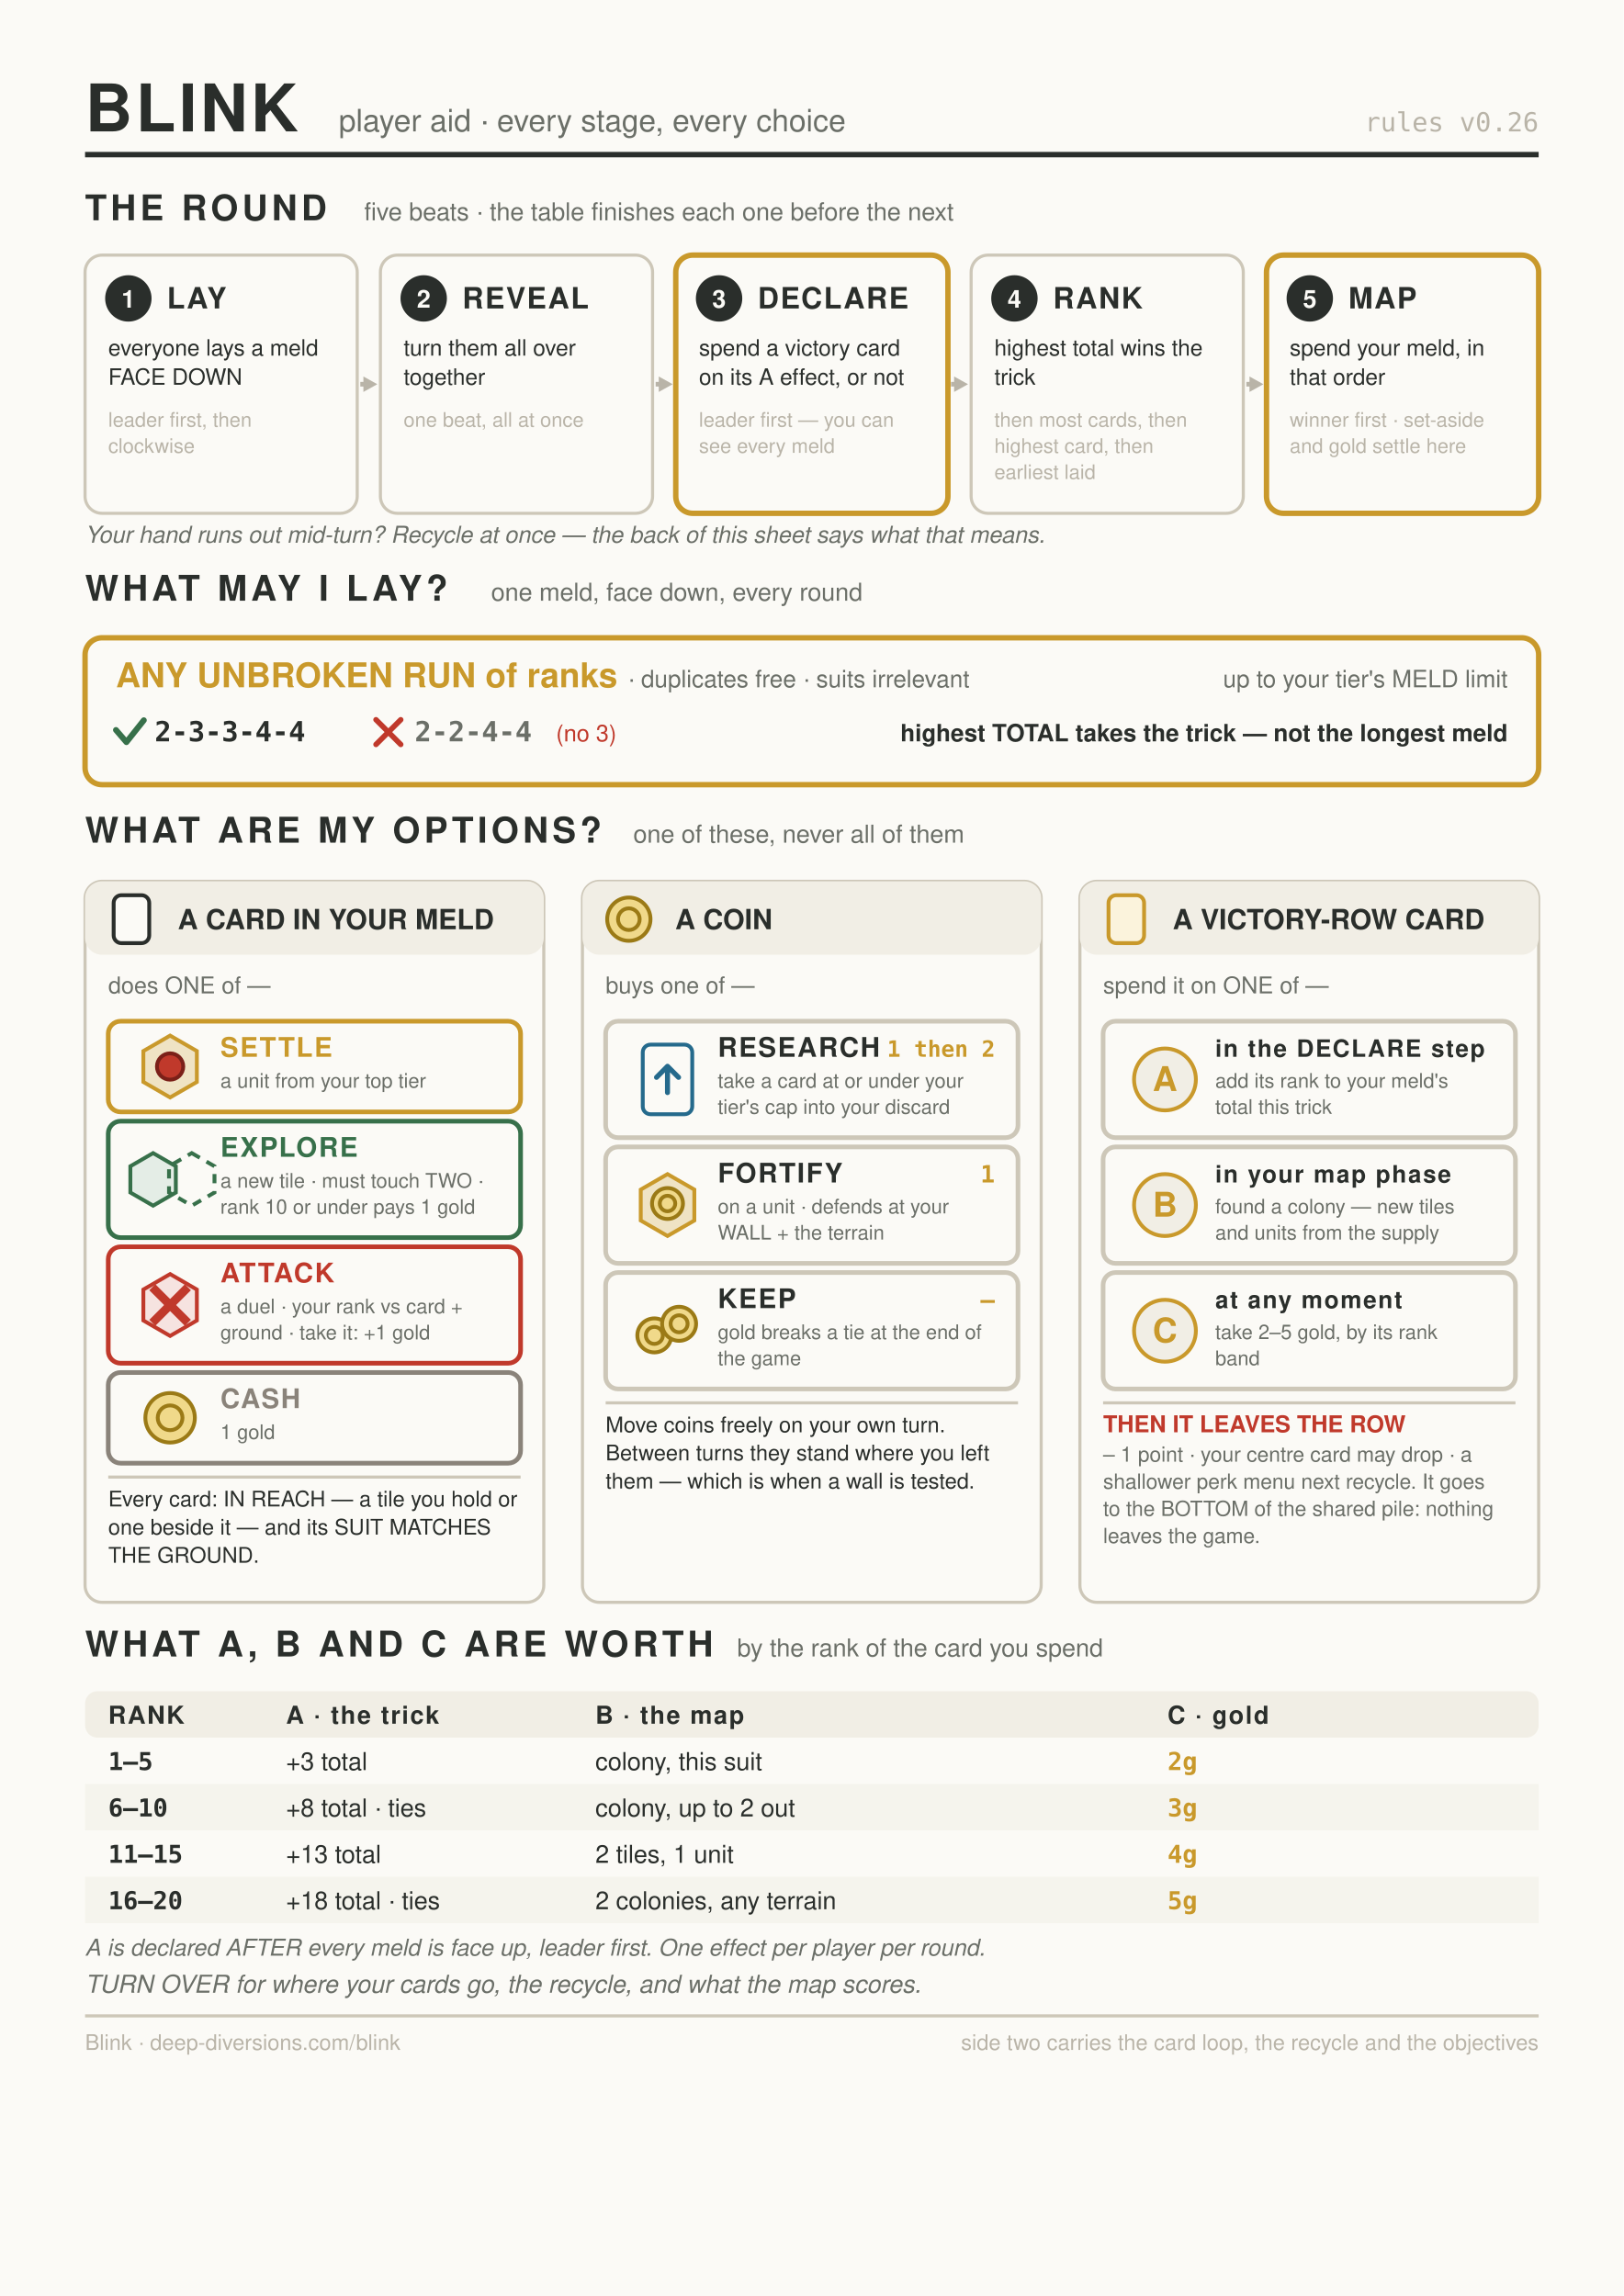
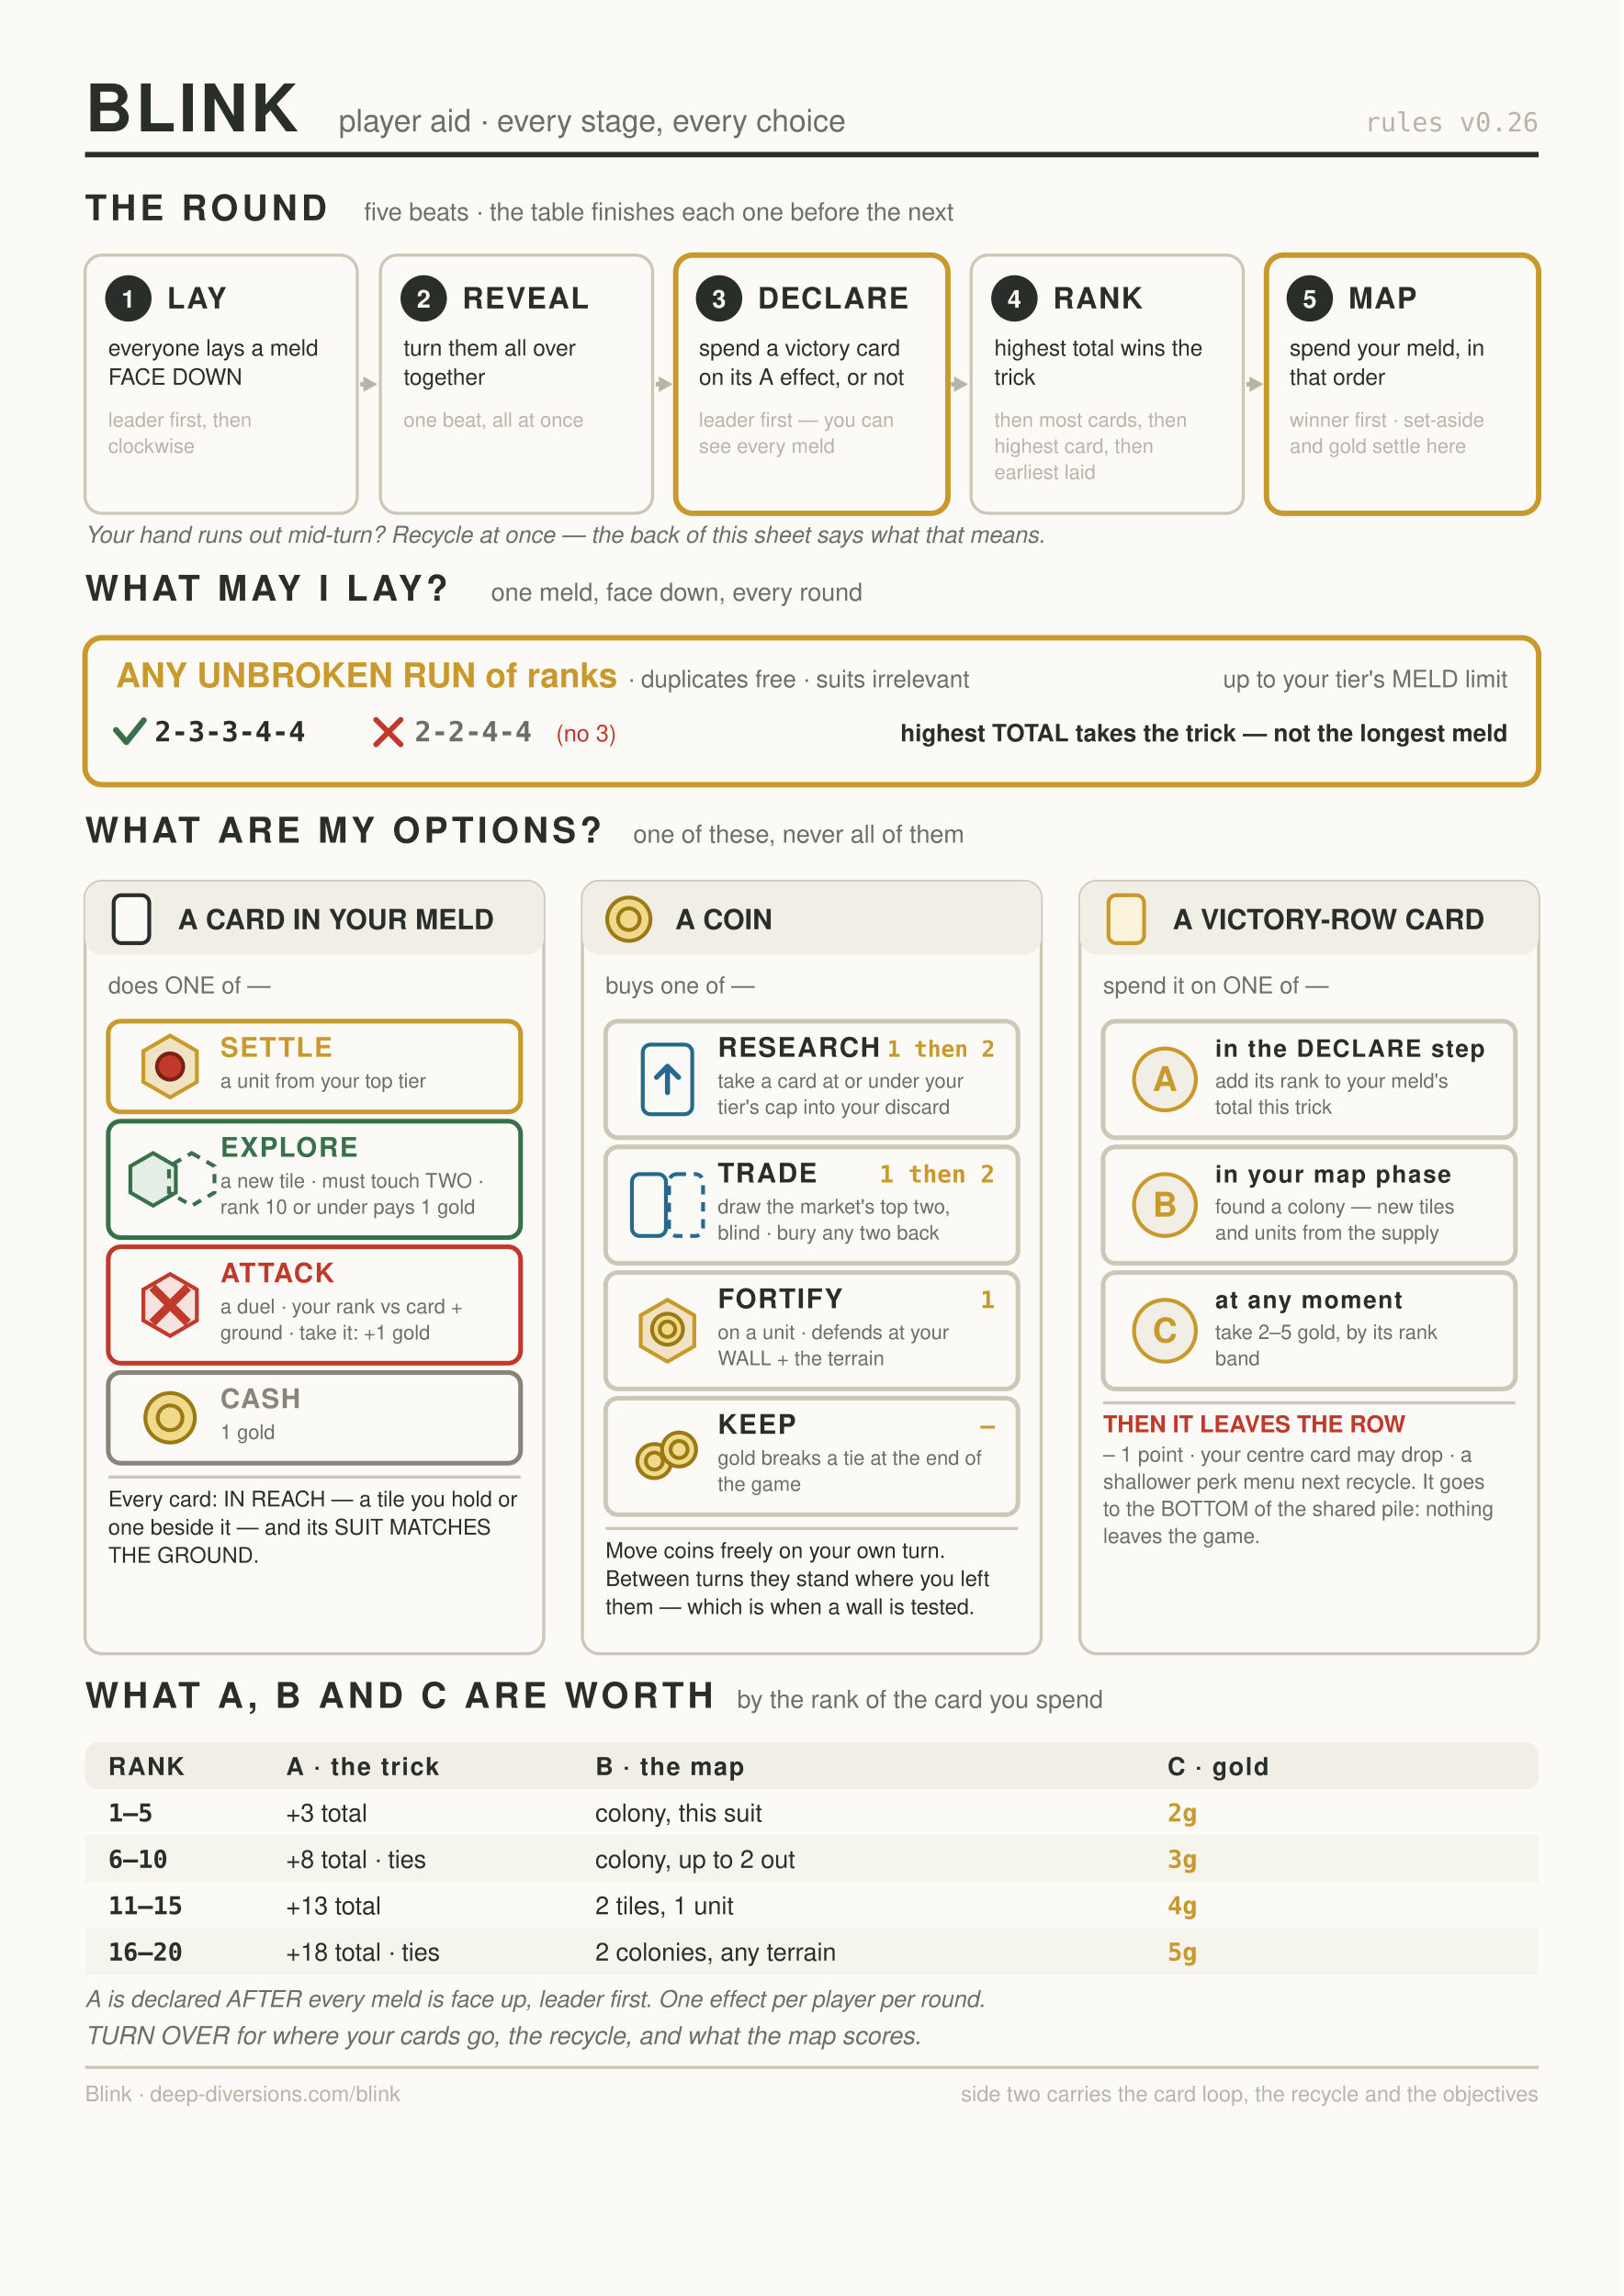
<svg xmlns="http://www.w3.org/2000/svg" width="210.0mm" height="297.0mm" viewBox="0 0 210.0 297.0">
  <rect width="210.0" height="297.0" fill="#FBFAF6" />
  <text x="11.00" y="17.00" font-size="8.5" fill="#2A2E2B" font-family="&quot;IBM Plex Sans&quot;,-apple-system,Helvetica,sans-serif" font-weight="700" text-anchor="start" letter-spacing="0.4">BLINK</text>
  <text x="43.81" y="17.00" font-size="4.0" fill="#6B6F68" font-family="&quot;IBM Plex Sans&quot;,-apple-system,Helvetica,sans-serif" font-weight="400" text-anchor="start">player aid · every stage, every choice</text>
  <text x="199.00" y="17.00" font-size="3.4" fill="#B9B4A8" font-family="&quot;IBM Plex Mono&quot;,monospace" font-weight="400" text-anchor="end">rules v0.26</text>
  <path d="M11.0 20.0 L199.0 20.0" stroke="#2A2E2B" stroke-width="0.7" />
  <text x="11.00" y="28.50" font-size="4.6" fill="#2A2E2B" font-family="&quot;IBM Plex Sans&quot;,-apple-system,Helvetica,sans-serif" font-weight="600" text-anchor="start" letter-spacing="0.5">THE ROUND</text>
  <text x="47.10" y="28.50" font-size="3.2" fill="#6B6F68" font-family="&quot;IBM Plex Sans&quot;,-apple-system,Helvetica,sans-serif" font-weight="400" text-anchor="start">five beats · the table finishes each one before the next</text>
  <rect x="11.00" y="33.00" width="35.20" height="33.40" rx="2.2" fill="#FBFAF6" stroke="#CDC7B8" stroke-width="0.4" />
  <circle cx="16.60" cy="38.60" r="3.00" fill="#2A2E2B" stroke="none" stroke-width="0.5" />
  <text x="16.60" y="39.80" font-size="3.2" fill="#FBFAF6" font-family="&quot;IBM Plex Sans&quot;,-apple-system,Helvetica,sans-serif" font-weight="700" text-anchor="middle">1</text>
  <text x="21.60" y="39.90" font-size="3.8" fill="#2A2E2B" font-family="&quot;IBM Plex Sans&quot;,-apple-system,Helvetica,sans-serif" font-weight="700" text-anchor="start" letter-spacing="0.2">LAY</text>
  <text x="14.00" y="46.00" font-size="2.9" fill="#2A2E2B" font-family="&quot;IBM Plex Sans&quot;,-apple-system,Helvetica,sans-serif" font-weight="400" text-anchor="start">everyone lays a meld</text>
  <text x="14.00" y="49.77" font-size="2.9" fill="#2A2E2B" font-family="&quot;IBM Plex Sans&quot;,-apple-system,Helvetica,sans-serif" font-weight="400" text-anchor="start">FACE DOWN</text>
  <text x="14.00" y="55.20" font-size="2.6" fill="#B9B4A8" font-family="&quot;IBM Plex Sans&quot;,-apple-system,Helvetica,sans-serif" font-weight="400" text-anchor="start">leader first, then</text>
  <text x="14.00" y="58.58" font-size="2.6" fill="#B9B4A8" font-family="&quot;IBM Plex Sans&quot;,-apple-system,Helvetica,sans-serif" font-weight="400" text-anchor="start">clockwise</text>
  <path d="M46.60 49.70 L47.20 49.70" stroke="#B9B4A8" stroke-width="0.6" fill="none" />
  <path d="M47.00 48.70 L48.80 49.70 L47.00 50.70 Z" fill="#B9B4A8" />
  <rect x="49.20" y="33.00" width="35.20" height="33.40" rx="2.2" fill="#FBFAF6" stroke="#CDC7B8" stroke-width="0.4" />
  <circle cx="54.80" cy="38.60" r="3.00" fill="#2A2E2B" stroke="none" stroke-width="0.5" />
  <text x="54.80" y="39.80" font-size="3.2" fill="#FBFAF6" font-family="&quot;IBM Plex Sans&quot;,-apple-system,Helvetica,sans-serif" font-weight="700" text-anchor="middle">2</text>
  <text x="59.80" y="39.90" font-size="3.8" fill="#2A2E2B" font-family="&quot;IBM Plex Sans&quot;,-apple-system,Helvetica,sans-serif" font-weight="700" text-anchor="start" letter-spacing="0.2">REVEAL</text>
  <text x="52.20" y="46.00" font-size="2.9" fill="#2A2E2B" font-family="&quot;IBM Plex Sans&quot;,-apple-system,Helvetica,sans-serif" font-weight="400" text-anchor="start">turn them all over</text>
  <text x="52.20" y="49.77" font-size="2.9" fill="#2A2E2B" font-family="&quot;IBM Plex Sans&quot;,-apple-system,Helvetica,sans-serif" font-weight="400" text-anchor="start">together</text>
  <text x="52.20" y="55.20" font-size="2.6" fill="#B9B4A8" font-family="&quot;IBM Plex Sans&quot;,-apple-system,Helvetica,sans-serif" font-weight="400" text-anchor="start">one beat, all at once</text>
  <path d="M84.80 49.70 L85.40 49.70" stroke="#B9B4A8" stroke-width="0.6" fill="none" />
  <path d="M85.20 48.70 L87.00 49.70 L85.20 50.70 Z" fill="#B9B4A8" />
  <rect x="87.40" y="33.00" width="35.20" height="33.40" rx="2.2" fill="#FBFAF6" stroke="#C9992B" stroke-width="0.7" />
  <circle cx="93.00" cy="38.60" r="3.00" fill="#2A2E2B" stroke="none" stroke-width="0.5" />
  <text x="93.00" y="39.80" font-size="3.2" fill="#FBFAF6" font-family="&quot;IBM Plex Sans&quot;,-apple-system,Helvetica,sans-serif" font-weight="700" text-anchor="middle">3</text>
  <text x="98.00" y="39.90" font-size="3.8" fill="#2A2E2B" font-family="&quot;IBM Plex Sans&quot;,-apple-system,Helvetica,sans-serif" font-weight="700" text-anchor="start" letter-spacing="0.2">DECLARE</text>
  <text x="90.40" y="46.00" font-size="2.9" fill="#2A2E2B" font-family="&quot;IBM Plex Sans&quot;,-apple-system,Helvetica,sans-serif" font-weight="400" text-anchor="start">spend a victory card</text>
  <text x="90.40" y="49.77" font-size="2.9" fill="#2A2E2B" font-family="&quot;IBM Plex Sans&quot;,-apple-system,Helvetica,sans-serif" font-weight="400" text-anchor="start">on its A effect, or not</text>
  <text x="90.40" y="55.20" font-size="2.6" fill="#B9B4A8" font-family="&quot;IBM Plex Sans&quot;,-apple-system,Helvetica,sans-serif" font-weight="400" text-anchor="start">leader first — you can</text>
  <text x="90.40" y="58.58" font-size="2.6" fill="#B9B4A8" font-family="&quot;IBM Plex Sans&quot;,-apple-system,Helvetica,sans-serif" font-weight="400" text-anchor="start">see every meld</text>
  <path d="M123.00 49.70 L123.60 49.70" stroke="#B9B4A8" stroke-width="0.6" fill="none" />
  <path d="M123.40 48.70 L125.20 49.70 L123.40 50.70 Z" fill="#B9B4A8" />
  <rect x="125.60" y="33.00" width="35.20" height="33.40" rx="2.2" fill="#FBFAF6" stroke="#CDC7B8" stroke-width="0.4" />
  <circle cx="131.20" cy="38.60" r="3.00" fill="#2A2E2B" stroke="none" stroke-width="0.5" />
  <text x="131.20" y="39.80" font-size="3.2" fill="#FBFAF6" font-family="&quot;IBM Plex Sans&quot;,-apple-system,Helvetica,sans-serif" font-weight="700" text-anchor="middle">4</text>
  <text x="136.20" y="39.90" font-size="3.8" fill="#2A2E2B" font-family="&quot;IBM Plex Sans&quot;,-apple-system,Helvetica,sans-serif" font-weight="700" text-anchor="start" letter-spacing="0.2">RANK</text>
  <text x="128.60" y="46.00" font-size="2.9" fill="#2A2E2B" font-family="&quot;IBM Plex Sans&quot;,-apple-system,Helvetica,sans-serif" font-weight="400" text-anchor="start">highest total wins the</text>
  <text x="128.60" y="49.77" font-size="2.9" fill="#2A2E2B" font-family="&quot;IBM Plex Sans&quot;,-apple-system,Helvetica,sans-serif" font-weight="400" text-anchor="start">trick</text>
  <text x="128.60" y="55.20" font-size="2.6" fill="#B9B4A8" font-family="&quot;IBM Plex Sans&quot;,-apple-system,Helvetica,sans-serif" font-weight="400" text-anchor="start">then most cards, then</text>
  <text x="128.60" y="58.58" font-size="2.6" fill="#B9B4A8" font-family="&quot;IBM Plex Sans&quot;,-apple-system,Helvetica,sans-serif" font-weight="400" text-anchor="start">highest card, then</text>
  <text x="128.60" y="61.96" font-size="2.6" fill="#B9B4A8" font-family="&quot;IBM Plex Sans&quot;,-apple-system,Helvetica,sans-serif" font-weight="400" text-anchor="start">earliest laid</text>
  <path d="M161.20 49.70 L161.80 49.70" stroke="#B9B4A8" stroke-width="0.6" fill="none" />
  <path d="M161.60 48.70 L163.40 49.70 L161.60 50.70 Z" fill="#B9B4A8" />
  <rect x="163.80" y="33.00" width="35.20" height="33.40" rx="2.2" fill="#FBFAF6" stroke="#C9992B" stroke-width="0.7" />
  <circle cx="169.40" cy="38.60" r="3.00" fill="#2A2E2B" stroke="none" stroke-width="0.5" />
  <text x="169.40" y="39.80" font-size="3.2" fill="#FBFAF6" font-family="&quot;IBM Plex Sans&quot;,-apple-system,Helvetica,sans-serif" font-weight="700" text-anchor="middle">5</text>
  <text x="174.40" y="39.90" font-size="3.8" fill="#2A2E2B" font-family="&quot;IBM Plex Sans&quot;,-apple-system,Helvetica,sans-serif" font-weight="700" text-anchor="start" letter-spacing="0.2">MAP</text>
  <text x="166.80" y="46.00" font-size="2.9" fill="#2A2E2B" font-family="&quot;IBM Plex Sans&quot;,-apple-system,Helvetica,sans-serif" font-weight="400" text-anchor="start">spend your meld, in</text>
  <text x="166.80" y="49.77" font-size="2.9" fill="#2A2E2B" font-family="&quot;IBM Plex Sans&quot;,-apple-system,Helvetica,sans-serif" font-weight="400" text-anchor="start">that order</text>
  <text x="166.80" y="55.20" font-size="2.6" fill="#B9B4A8" font-family="&quot;IBM Plex Sans&quot;,-apple-system,Helvetica,sans-serif" font-weight="400" text-anchor="start">winner first · set-aside</text>
  <text x="166.80" y="58.58" font-size="2.6" fill="#B9B4A8" font-family="&quot;IBM Plex Sans&quot;,-apple-system,Helvetica,sans-serif" font-weight="400" text-anchor="start">and gold settle here</text>
  <text x="11.00" y="70.20" font-size="3.0" fill="#6B6F68" font-family="&quot;IBM Plex Sans&quot;,-apple-system,Helvetica,sans-serif" font-weight="400" text-anchor="start" font-style="italic">Your hand runs out mid-turn? Recycle at once — the back of this sheet says what that means.</text>
  <text x="11.00" y="77.70" font-size="4.6" fill="#2A2E2B" font-family="&quot;IBM Plex Sans&quot;,-apple-system,Helvetica,sans-serif" font-weight="600" text-anchor="start" letter-spacing="0.5">WHAT MAY I LAY?</text>
  <text x="63.52" y="77.70" font-size="3.2" fill="#6B6F68" font-family="&quot;IBM Plex Sans&quot;,-apple-system,Helvetica,sans-serif" font-weight="400" text-anchor="start">one meld, face down, every round</text>
  <rect x="11.00" y="82.50" width="188.00" height="19.00" rx="2.2" fill="#FBFAF6" stroke="#C9992B" stroke-width="0.7" />
  <text x="15.00" y="88.90" font-size="4.4" fill="#C9992B" font-family="&quot;IBM Plex Sans&quot;,-apple-system,Helvetica,sans-serif" font-weight="700" text-anchor="start">ANY UNBROKEN RUN of ranks</text>
  <text x="81.20" y="88.90" font-size="3.1" fill="#6B6F68" font-family="&quot;IBM Plex Sans&quot;,-apple-system,Helvetica,sans-serif" font-weight="400" text-anchor="start">· duplicates free · suits irrelevant</text>
  <path d="M15.00 94.43 L16.35 96.00 L18.60 93.17" fill="none" stroke="#37704A" stroke-width="0.76" stroke-linecap="round" stroke-linejoin="round" />
  <text x="20.00" y="95.90" font-size="3.6" fill="#2A2E2B" font-family="&quot;IBM Plex Mono&quot;,monospace" font-weight="600" text-anchor="start">2-3-3-4-4</text>
  <path d="M48.63 93.10 L51.83 96.30 M51.83 93.10 L48.63 96.30" fill="none" stroke="#C0392B" stroke-width="0.70" stroke-linecap="round" />
  <text x="53.63" y="95.90" font-size="3.6" fill="#6B6F68" font-family="&quot;IBM Plex Mono&quot;,monospace" font-weight="600" text-anchor="start">2-2-4-4</text>
  <text x="71.91" y="95.90" font-size="3.0" fill="#C0392B" font-family="&quot;IBM Plex Sans&quot;,-apple-system,Helvetica,sans-serif" font-weight="400" text-anchor="start">(no 3)</text>
  <text x="195.00" y="88.90" font-size="3.1" fill="#6B6F68" font-family="&quot;IBM Plex Sans&quot;,-apple-system,Helvetica,sans-serif" font-weight="400" text-anchor="end">up to your tier's MELD limit</text>
  <text x="195.00" y="95.90" font-size="3.1" fill="#2A2E2B" font-family="&quot;IBM Plex Sans&quot;,-apple-system,Helvetica,sans-serif" font-weight="600" text-anchor="end">highest TOTAL takes the trick — not the longest meld</text>
  <text x="11.00" y="109.00" font-size="4.6" fill="#2A2E2B" font-family="&quot;IBM Plex Sans&quot;,-apple-system,Helvetica,sans-serif" font-weight="600" text-anchor="start" letter-spacing="0.5">WHAT ARE MY OPTIONS?</text>
  <text x="81.91" y="109.00" font-size="3.2" fill="#6B6F68" font-family="&quot;IBM Plex Sans&quot;,-apple-system,Helvetica,sans-serif" font-weight="400" text-anchor="start">one of these, never all of them</text>
-   <rect x="11.00" y="114.00" width="59.33" height="93.27" rx="2.2" fill="#FBFAF6" stroke="#CDC7B8" stroke-width="0.4" />
-   <rect x="75.33" y="114.00" width="59.33" height="93.27" rx="2.2" fill="#FBFAF6" stroke="#CDC7B8" stroke-width="0.4" />
-   <rect x="139.67" y="114.00" width="59.33" height="93.27" rx="2.2" fill="#FBFAF6" stroke="#CDC7B8" stroke-width="0.4" />
+   <rect x="11.00" y="114.00" width="59.33" height="99.92" rx="2.2" fill="#FBFAF6" stroke="#CDC7B8" stroke-width="0.4" />
+   <rect x="75.33" y="114.00" width="59.33" height="99.92" rx="2.2" fill="#FBFAF6" stroke="#CDC7B8" stroke-width="0.4" />
+   <rect x="139.67" y="114.00" width="59.33" height="99.92" rx="2.2" fill="#FBFAF6" stroke="#CDC7B8" stroke-width="0.4" />
  <rect x="11.00" y="114.00" width="59.33" height="9.5" rx="2.2" fill="#F1EEE5" />
  <rect x="14.70" y="115.80" width="4.6" height="6.2" rx="1" fill="#FBFAF6" stroke="#2A2E2B" stroke-width="0.5" />
  <text x="23.00" y="120.20" font-size="3.6" fill="#2A2E2B" font-family="&quot;IBM Plex Sans&quot;,-apple-system,Helvetica,sans-serif" font-weight="700" text-anchor="start">A CARD IN YOUR MELD</text>
  <text x="14.00" y="128.50" font-size="3.0" fill="#6B6F68" font-family="&quot;IBM Plex Sans&quot;,-apple-system,Helvetica,sans-serif" font-weight="400" text-anchor="start">does ONE of —</text>
  <rect x="14.00" y="132.10" width="53.33" height="11.73" rx="1.6" fill="#FBFAF6" stroke="#C9992B" stroke-width="0.6" />
  <polygon points="22.00,133.96 25.46,135.96 25.46,139.96 22.00,141.96 18.54,139.96 18.54,135.96" fill="#EFE3C4" stroke="#C9992B" stroke-width="0.5" />
  <circle cx="22.00" cy="137.96" r="1.70" fill="#C0392B" stroke="#7B2018" stroke-width="0.5" />
  <text x="28.50" y="136.70" font-size="3.5" fill="#C9992B" font-family="&quot;IBM Plex Sans&quot;,-apple-system,Helvetica,sans-serif" font-weight="700" text-anchor="start" letter-spacing="0.2">SETTLE</text>
  <text x="28.50" y="140.70" font-size="2.6" fill="#6B6F68" font-family="&quot;IBM Plex Sans&quot;,-apple-system,Helvetica,sans-serif" font-weight="400" text-anchor="start">a unit from your top tier</text>
  <rect x="14.00" y="145.03" width="53.33" height="15.06" rx="1.6" fill="#FBFAF6" stroke="#37704A" stroke-width="0.6" />
  <polygon points="19.80,149.16 22.74,150.86 22.74,154.26 19.80,155.96 16.86,154.26 16.86,150.86" fill="#E4EDE6" stroke="#37704A" stroke-width="0.5" />
  <polygon points="24.80,149.16 27.74,150.86 27.74,154.26 24.80,155.96 21.86,154.26 21.86,150.86" fill="none" stroke="#37704A" stroke-width="0.5" stroke-dasharray="1.2 1" />
  <text x="28.50" y="149.63" font-size="3.5" fill="#37704A" font-family="&quot;IBM Plex Sans&quot;,-apple-system,Helvetica,sans-serif" font-weight="700" text-anchor="start" letter-spacing="0.2">EXPLORE</text>
  <text x="28.50" y="153.63" font-size="2.6" fill="#6B6F68" font-family="&quot;IBM Plex Sans&quot;,-apple-system,Helvetica,sans-serif" font-weight="400" text-anchor="start">a new tile · must touch TWO ·</text>
  <text x="28.50" y="157.01" font-size="2.6" fill="#6B6F68" font-family="&quot;IBM Plex Sans&quot;,-apple-system,Helvetica,sans-serif" font-weight="400" text-anchor="start">rank 10 or under pays 1 gold</text>
  <rect x="14.00" y="161.28" width="53.33" height="15.06" rx="1.6" fill="#FBFAF6" stroke="#C0392B" stroke-width="0.6" />
  <polygon points="22.00,164.81 25.46,166.81 25.46,170.81 22.00,172.81 18.54,170.81 18.54,166.81" fill="#F6E3E0" stroke="#C0392B" stroke-width="0.5" />
  <path d="M19.7 171.112 L24.3 166.512" stroke="#C0392B" stroke-width="1.1" />
  <path d="M24.3 171.112 L19.7 166.512" stroke="#C0392B" stroke-width="1.1" />
  <text x="28.50" y="165.88" font-size="3.5" fill="#C0392B" font-family="&quot;IBM Plex Sans&quot;,-apple-system,Helvetica,sans-serif" font-weight="700" text-anchor="start" letter-spacing="0.2">ATTACK</text>
  <text x="28.50" y="169.88" font-size="2.6" fill="#6B6F68" font-family="&quot;IBM Plex Sans&quot;,-apple-system,Helvetica,sans-serif" font-weight="400" text-anchor="start">a duel · your rank vs card +</text>
  <text x="28.50" y="173.26" font-size="2.6" fill="#6B6F68" font-family="&quot;IBM Plex Sans&quot;,-apple-system,Helvetica,sans-serif" font-weight="400" text-anchor="start">ground · take it: +1 gold</text>
  <rect x="14.00" y="177.54" width="53.33" height="11.73" rx="1.6" fill="#FBFAF6" stroke="#8A837A" stroke-width="0.6" />
  <circle cx="22.00" cy="183.40" r="3.20" fill="#F0D98A" stroke="#9B7A16" stroke-width="0.5" />
  <circle cx="22.00" cy="183.40" r="1.60" fill="none" stroke="#9B7A16" stroke-width="0.5" />
  <text x="28.50" y="182.14" font-size="3.5" fill="#8A837A" font-family="&quot;IBM Plex Sans&quot;,-apple-system,Helvetica,sans-serif" font-weight="700" text-anchor="start" letter-spacing="0.2">CASH</text>
  <text x="28.50" y="186.14" font-size="2.6" fill="#6B6F68" font-family="&quot;IBM Plex Sans&quot;,-apple-system,Helvetica,sans-serif" font-weight="400" text-anchor="start">1 gold</text>
  <path d="M14.0 191.068 L67.333 191.068" stroke="#CDC7B8" stroke-width="0.4" />
  <text x="14.00" y="194.87" font-size="2.8" fill="#2A2E2B" font-family="&quot;IBM Plex Sans&quot;,-apple-system,Helvetica,sans-serif" font-weight="400" text-anchor="start">Every card: IN REACH — a tile you hold or</text>
  <text x="14.00" y="198.51" font-size="2.8" fill="#2A2E2B" font-family="&quot;IBM Plex Sans&quot;,-apple-system,Helvetica,sans-serif" font-weight="400" text-anchor="start">one beside it — and its SUIT MATCHES</text>
  <text x="14.00" y="202.15" font-size="2.8" fill="#2A2E2B" font-family="&quot;IBM Plex Sans&quot;,-apple-system,Helvetica,sans-serif" font-weight="400" text-anchor="start">THE GROUND.</text>
  <rect x="75.33" y="114.00" width="59.33" height="9.5" rx="2.2" fill="#F1EEE5" />
  <circle cx="81.33" cy="118.90" r="2.80" fill="#F0D98A" stroke="#9B7A16" stroke-width="0.5" />
  <circle cx="81.33" cy="118.90" r="1.40" fill="none" stroke="#9B7A16" stroke-width="0.5" />
  <text x="87.33" y="120.20" font-size="3.6" fill="#2A2E2B" font-family="&quot;IBM Plex Sans&quot;,-apple-system,Helvetica,sans-serif" font-weight="700" text-anchor="start">A COIN</text>
  <text x="78.33" y="128.50" font-size="3.0" fill="#6B6F68" font-family="&quot;IBM Plex Sans&quot;,-apple-system,Helvetica,sans-serif" font-weight="400" text-anchor="start">buys one of —</text>
  <rect x="78.33" y="132.10" width="53.33" height="15.06" rx="1.6" fill="#FBFAF6" stroke="#CDC7B8" stroke-width="0.6" />
  <rect x="83.13" y="135.13" width="6.4" height="9.0" rx="1" fill="#FBFAF6" stroke="#256A8C" stroke-width="0.5" />
  <path d="M86.33 141.33 L86.33 137.93 M84.91 139.36 L86.33 137.93 L87.76 139.36" fill="none" stroke="#256A8C" stroke-width="0.65" stroke-linecap="round" stroke-linejoin="round" />
  <text x="92.83" y="136.70" font-size="3.5" fill="#2A2E2B" font-family="&quot;IBM Plex Sans&quot;,-apple-system,Helvetica,sans-serif" font-weight="700" text-anchor="start" letter-spacing="0.2">RESEARCH</text>
  <text x="114.73" y="136.70" font-size="2.9" fill="#C9992B" font-family="&quot;IBM Plex Mono&quot;,monospace" font-weight="700" text-anchor="start">1 then 2</text>
  <text x="92.83" y="140.70" font-size="2.6" fill="#6B6F68" font-family="&quot;IBM Plex Sans&quot;,-apple-system,Helvetica,sans-serif" font-weight="400" text-anchor="start">take a card at or under your</text>
  <text x="92.83" y="144.08" font-size="2.6" fill="#6B6F68" font-family="&quot;IBM Plex Sans&quot;,-apple-system,Helvetica,sans-serif" font-weight="400" text-anchor="start">tier's cap into your discard</text>
  <rect x="78.33" y="148.36" width="53.33" height="15.06" rx="1.6" fill="#FBFAF6" stroke="#CDC7B8" stroke-width="0.6" />
-   <polygon points="86.33,151.88 89.80,153.88 89.80,157.88 86.33,159.88 82.87,157.88 82.87,153.88" fill="#EFE3C4" stroke="#C9992B" stroke-width="0.5" />
-   <circle cx="86.33" cy="155.68" r="2.00" fill="#F0D98A" stroke="#9B7A16" stroke-width="0.5" />
-   <circle cx="86.33" cy="155.68" r="1.00" fill="none" stroke="#9B7A16" stroke-width="0.5" />
-   <text x="92.83" y="152.96" font-size="3.5" fill="#2A2E2B" font-family="&quot;IBM Plex Sans&quot;,-apple-system,Helvetica,sans-serif" font-weight="700" text-anchor="start" letter-spacing="0.2">FORTIFY</text>
-   <text x="128.67" y="152.96" font-size="3.1" fill="#C9992B" font-family="&quot;IBM Plex Mono&quot;,monospace" font-weight="700" text-anchor="end">1</text>
-   <text x="92.83" y="156.96" font-size="2.6" fill="#6B6F68" font-family="&quot;IBM Plex Sans&quot;,-apple-system,Helvetica,sans-serif" font-weight="400" text-anchor="start">on a unit · defends at your</text>
-   <text x="92.83" y="160.34" font-size="2.6" fill="#6B6F68" font-family="&quot;IBM Plex Sans&quot;,-apple-system,Helvetica,sans-serif" font-weight="400" text-anchor="start">WALL + the terrain</text>
+   <rect x="81.73" y="151.88" width="4.4" height="8.0" rx="1" fill="#FBFAF6" stroke="#256A8C" stroke-width="0.5" />
+   <rect x="86.53" y="151.88" width="4.4" height="8.0" rx="1" fill="#FBFAF6" stroke="#256A8C" stroke-width="0.5" stroke-dasharray="1.2 1" />
+   <text x="92.83" y="152.96" font-size="3.5" fill="#2A2E2B" font-family="&quot;IBM Plex Sans&quot;,-apple-system,Helvetica,sans-serif" font-weight="700" text-anchor="start" letter-spacing="0.2">TRADE</text>
+   <text x="128.67" y="152.96" font-size="3.1" fill="#C9992B" font-family="&quot;IBM Plex Mono&quot;,monospace" font-weight="700" text-anchor="end">1 then 2</text>
+   <text x="92.83" y="156.96" font-size="2.6" fill="#6B6F68" font-family="&quot;IBM Plex Sans&quot;,-apple-system,Helvetica,sans-serif" font-weight="400" text-anchor="start">draw the market's top two,</text>
+   <text x="92.83" y="160.34" font-size="2.6" fill="#6B6F68" font-family="&quot;IBM Plex Sans&quot;,-apple-system,Helvetica,sans-serif" font-weight="400" text-anchor="start">blind · bury any two back</text>
  <rect x="78.33" y="164.61" width="53.33" height="15.06" rx="1.6" fill="#FBFAF6" stroke="#CDC7B8" stroke-width="0.6" />
-   <circle cx="84.63" cy="172.74" r="2.20" fill="#F0D98A" stroke="#9B7A16" stroke-width="0.5" />
-   <circle cx="84.63" cy="172.74" r="1.10" fill="none" stroke="#9B7A16" stroke-width="0.5" />
-   <circle cx="87.83" cy="171.24" r="2.20" fill="#F0D98A" stroke="#9B7A16" stroke-width="0.5" />
-   <circle cx="87.83" cy="171.24" r="1.10" fill="none" stroke="#9B7A16" stroke-width="0.5" />
-   <text x="92.83" y="169.21" font-size="3.5" fill="#2A2E2B" font-family="&quot;IBM Plex Sans&quot;,-apple-system,Helvetica,sans-serif" font-weight="700" text-anchor="start" letter-spacing="0.2">KEEP</text>
-   <text x="128.67" y="169.21" font-size="3.1" fill="#C9992B" font-family="&quot;IBM Plex Mono&quot;,monospace" font-weight="700" text-anchor="end">—</text>
-   <text x="92.83" y="173.21" font-size="2.6" fill="#6B6F68" font-family="&quot;IBM Plex Sans&quot;,-apple-system,Helvetica,sans-serif" font-weight="400" text-anchor="start">gold breaks a tie at the end of</text>
-   <text x="92.83" y="176.59" font-size="2.6" fill="#6B6F68" font-family="&quot;IBM Plex Sans&quot;,-apple-system,Helvetica,sans-serif" font-weight="400" text-anchor="start">the game</text>
-   <path d="M78.333 181.468 L131.667 181.468" stroke="#CDC7B8" stroke-width="0.4" />
-   <text x="78.33" y="185.27" font-size="2.8" fill="#2A2E2B" font-family="&quot;IBM Plex Sans&quot;,-apple-system,Helvetica,sans-serif" font-weight="400" text-anchor="start">Move coins freely on your own turn.</text>
-   <text x="78.33" y="188.91" font-size="2.8" fill="#2A2E2B" font-family="&quot;IBM Plex Sans&quot;,-apple-system,Helvetica,sans-serif" font-weight="400" text-anchor="start">Between turns they stand where you left</text>
-   <text x="78.33" y="192.55" font-size="2.8" fill="#2A2E2B" font-family="&quot;IBM Plex Sans&quot;,-apple-system,Helvetica,sans-serif" font-weight="400" text-anchor="start">them — which is when a wall is tested.</text>
+   <polygon points="86.33,168.14 89.80,170.14 89.80,174.14 86.33,176.14 82.87,174.14 82.87,170.14" fill="#EFE3C4" stroke="#C9992B" stroke-width="0.5" />
+   <circle cx="86.33" cy="171.94" r="2.00" fill="#F0D98A" stroke="#9B7A16" stroke-width="0.5" />
+   <circle cx="86.33" cy="171.94" r="1.00" fill="none" stroke="#9B7A16" stroke-width="0.5" />
+   <text x="92.83" y="169.21" font-size="3.5" fill="#2A2E2B" font-family="&quot;IBM Plex Sans&quot;,-apple-system,Helvetica,sans-serif" font-weight="700" text-anchor="start" letter-spacing="0.2">FORTIFY</text>
+   <text x="128.67" y="169.21" font-size="3.1" fill="#C9992B" font-family="&quot;IBM Plex Mono&quot;,monospace" font-weight="700" text-anchor="end">1</text>
+   <text x="92.83" y="173.21" font-size="2.6" fill="#6B6F68" font-family="&quot;IBM Plex Sans&quot;,-apple-system,Helvetica,sans-serif" font-weight="400" text-anchor="start">on a unit · defends at your</text>
+   <text x="92.83" y="176.59" font-size="2.6" fill="#6B6F68" font-family="&quot;IBM Plex Sans&quot;,-apple-system,Helvetica,sans-serif" font-weight="400" text-anchor="start">WALL + the terrain</text>
+   <rect x="78.33" y="180.87" width="53.33" height="15.06" rx="1.6" fill="#FBFAF6" stroke="#CDC7B8" stroke-width="0.6" />
+   <circle cx="84.63" cy="189.00" r="2.20" fill="#F0D98A" stroke="#9B7A16" stroke-width="0.5" />
+   <circle cx="84.63" cy="189.00" r="1.10" fill="none" stroke="#9B7A16" stroke-width="0.5" />
+   <circle cx="87.83" cy="187.50" r="2.20" fill="#F0D98A" stroke="#9B7A16" stroke-width="0.5" />
+   <circle cx="87.83" cy="187.50" r="1.10" fill="none" stroke="#9B7A16" stroke-width="0.5" />
+   <text x="92.83" y="185.47" font-size="3.5" fill="#2A2E2B" font-family="&quot;IBM Plex Sans&quot;,-apple-system,Helvetica,sans-serif" font-weight="700" text-anchor="start" letter-spacing="0.2">KEEP</text>
+   <text x="128.67" y="185.47" font-size="3.1" fill="#C9992B" font-family="&quot;IBM Plex Mono&quot;,monospace" font-weight="700" text-anchor="end">—</text>
+   <text x="92.83" y="189.47" font-size="2.6" fill="#6B6F68" font-family="&quot;IBM Plex Sans&quot;,-apple-system,Helvetica,sans-serif" font-weight="400" text-anchor="start">gold breaks a tie at the end of</text>
+   <text x="92.83" y="192.85" font-size="2.6" fill="#6B6F68" font-family="&quot;IBM Plex Sans&quot;,-apple-system,Helvetica,sans-serif" font-weight="400" text-anchor="start">the game</text>
+   <path d="M78.333 197.724 L131.667 197.724" stroke="#CDC7B8" stroke-width="0.4" />
+   <text x="78.33" y="201.52" font-size="2.8" fill="#2A2E2B" font-family="&quot;IBM Plex Sans&quot;,-apple-system,Helvetica,sans-serif" font-weight="400" text-anchor="start">Move coins freely on your own turn.</text>
+   <text x="78.33" y="205.16" font-size="2.8" fill="#2A2E2B" font-family="&quot;IBM Plex Sans&quot;,-apple-system,Helvetica,sans-serif" font-weight="400" text-anchor="start">Between turns they stand where you left</text>
+   <text x="78.33" y="208.80" font-size="2.8" fill="#2A2E2B" font-family="&quot;IBM Plex Sans&quot;,-apple-system,Helvetica,sans-serif" font-weight="400" text-anchor="start">them — which is when a wall is tested.</text>
  <rect x="139.67" y="114.00" width="59.33" height="9.5" rx="2.2" fill="#F1EEE5" />
  <rect x="143.37" y="115.80" width="4.6" height="6.2" rx="1" fill="#FBF3DC" stroke="#C9992B" stroke-width="0.5" />
  <text x="151.67" y="120.20" font-size="3.6" fill="#2A2E2B" font-family="&quot;IBM Plex Sans&quot;,-apple-system,Helvetica,sans-serif" font-weight="700" text-anchor="start">A VICTORY-ROW CARD</text>
  <text x="142.67" y="128.50" font-size="3.0" fill="#6B6F68" font-family="&quot;IBM Plex Sans&quot;,-apple-system,Helvetica,sans-serif" font-weight="400" text-anchor="start">spend it on ONE of —</text>
  <rect x="142.67" y="132.10" width="53.33" height="15.06" rx="1.6" fill="#FBFAF6" stroke="#CDC7B8" stroke-width="0.6" />
  <circle cx="150.67" cy="139.63" r="4.00" fill="#F1EEE5" stroke="#C9992B" stroke-width="0.5" />
  <text x="150.67" y="141.13" font-size="4.4" fill="#C9992B" font-family="&quot;IBM Plex Sans&quot;,-apple-system,Helvetica,sans-serif" font-weight="700" text-anchor="middle">A</text>
  <text x="157.17" y="136.70" font-size="3.1" fill="#2A2E2B" font-family="&quot;IBM Plex Sans&quot;,-apple-system,Helvetica,sans-serif" font-weight="700" text-anchor="start" letter-spacing="0.2">in the DECLARE step</text>
  <text x="157.17" y="140.70" font-size="2.6" fill="#6B6F68" font-family="&quot;IBM Plex Sans&quot;,-apple-system,Helvetica,sans-serif" font-weight="400" text-anchor="start">add its rank to your meld's</text>
  <text x="157.17" y="144.08" font-size="2.6" fill="#6B6F68" font-family="&quot;IBM Plex Sans&quot;,-apple-system,Helvetica,sans-serif" font-weight="400" text-anchor="start">total this trick</text>
  <rect x="142.67" y="148.36" width="53.33" height="15.06" rx="1.6" fill="#FBFAF6" stroke="#CDC7B8" stroke-width="0.6" />
  <circle cx="150.67" cy="155.88" r="4.00" fill="#F1EEE5" stroke="#C9992B" stroke-width="0.5" />
  <text x="150.67" y="157.38" font-size="4.4" fill="#C9992B" font-family="&quot;IBM Plex Sans&quot;,-apple-system,Helvetica,sans-serif" font-weight="700" text-anchor="middle">B</text>
  <text x="157.17" y="152.96" font-size="3.1" fill="#2A2E2B" font-family="&quot;IBM Plex Sans&quot;,-apple-system,Helvetica,sans-serif" font-weight="700" text-anchor="start" letter-spacing="0.2">in your map phase</text>
  <text x="157.17" y="156.96" font-size="2.6" fill="#6B6F68" font-family="&quot;IBM Plex Sans&quot;,-apple-system,Helvetica,sans-serif" font-weight="400" text-anchor="start">found a colony — new tiles</text>
  <text x="157.17" y="160.34" font-size="2.6" fill="#6B6F68" font-family="&quot;IBM Plex Sans&quot;,-apple-system,Helvetica,sans-serif" font-weight="400" text-anchor="start">and units from the supply</text>
  <rect x="142.67" y="164.61" width="53.33" height="15.06" rx="1.6" fill="#FBFAF6" stroke="#CDC7B8" stroke-width="0.6" />
  <circle cx="150.67" cy="172.14" r="4.00" fill="#F1EEE5" stroke="#C9992B" stroke-width="0.5" />
  <text x="150.67" y="173.64" font-size="4.4" fill="#C9992B" font-family="&quot;IBM Plex Sans&quot;,-apple-system,Helvetica,sans-serif" font-weight="700" text-anchor="middle">C</text>
  <text x="157.17" y="169.21" font-size="3.1" fill="#2A2E2B" font-family="&quot;IBM Plex Sans&quot;,-apple-system,Helvetica,sans-serif" font-weight="700" text-anchor="start" letter-spacing="0.2">at any moment</text>
  <text x="157.17" y="173.21" font-size="2.6" fill="#6B6F68" font-family="&quot;IBM Plex Sans&quot;,-apple-system,Helvetica,sans-serif" font-weight="400" text-anchor="start">take 2–5 gold, by its rank</text>
  <text x="157.17" y="176.59" font-size="2.6" fill="#6B6F68" font-family="&quot;IBM Plex Sans&quot;,-apple-system,Helvetica,sans-serif" font-weight="400" text-anchor="start">band</text>
  <path d="M142.667 181.468 L196 181.468" stroke="#CDC7B8" stroke-width="0.4" />
  <text x="142.67" y="185.27" font-size="3.0" fill="#C0392B" font-family="&quot;IBM Plex Sans&quot;,-apple-system,Helvetica,sans-serif" font-weight="700" text-anchor="start">THEN IT LEAVES THE ROW</text>
  <text x="142.67" y="189.07" font-size="2.7" fill="#6B6F68" font-family="&quot;IBM Plex Sans&quot;,-apple-system,Helvetica,sans-serif" font-weight="400" text-anchor="start">– 1 point · your centre card may drop · a</text>
  <text x="142.67" y="192.58" font-size="2.7" fill="#6B6F68" font-family="&quot;IBM Plex Sans&quot;,-apple-system,Helvetica,sans-serif" font-weight="400" text-anchor="start">shallower perk menu next recycle. It goes</text>
  <text x="142.67" y="196.09" font-size="2.7" fill="#6B6F68" font-family="&quot;IBM Plex Sans&quot;,-apple-system,Helvetica,sans-serif" font-weight="400" text-anchor="start">to the BOTTOM of the shared pile: nothing</text>
  <text x="142.67" y="199.60" font-size="2.7" fill="#6B6F68" font-family="&quot;IBM Plex Sans&quot;,-apple-system,Helvetica,sans-serif" font-weight="400" text-anchor="start">leaves the game.</text>
-   <text x="11.00" y="214.27" font-size="4.6" fill="#2A2E2B" font-family="&quot;IBM Plex Sans&quot;,-apple-system,Helvetica,sans-serif" font-weight="600" text-anchor="start" letter-spacing="0.5">WHAT A, B AND C ARE WORTH</text>
-   <text x="95.34" y="214.27" font-size="3.2" fill="#6B6F68" font-family="&quot;IBM Plex Sans&quot;,-apple-system,Helvetica,sans-serif" font-weight="400" text-anchor="start">by the rank of the card you spend</text>
-   <rect x="11.0" y="218.768" width="188.0" height="6" rx="1.6" fill="#F1EEE5" />
-   <text x="14.00" y="222.97" font-size="3.2" fill="#2A2E2B" font-family="&quot;IBM Plex Sans&quot;,-apple-system,Helvetica,sans-serif" font-weight="700" text-anchor="start" letter-spacing="0.2">RANK</text>
-   <text x="37.00" y="222.97" font-size="3.2" fill="#2A2E2B" font-family="&quot;IBM Plex Sans&quot;,-apple-system,Helvetica,sans-serif" font-weight="700" text-anchor="start" letter-spacing="0.2">A · the trick</text>
-   <text x="77.00" y="222.97" font-size="3.2" fill="#2A2E2B" font-family="&quot;IBM Plex Sans&quot;,-apple-system,Helvetica,sans-serif" font-weight="700" text-anchor="start" letter-spacing="0.2">B · the map</text>
-   <text x="151.00" y="222.97" font-size="3.2" fill="#2A2E2B" font-family="&quot;IBM Plex Sans&quot;,-apple-system,Helvetica,sans-serif" font-weight="700" text-anchor="start" letter-spacing="0.2">C · gold</text>
-   <text x="14.00" y="228.97" font-size="3.2" fill="#2A2E2B" font-family="&quot;IBM Plex Mono&quot;,monospace" font-weight="600" text-anchor="start">1–5</text>
-   <text x="37.00" y="228.97" font-size="3.2" fill="#2A2E2B" font-family="&quot;IBM Plex Sans&quot;,-apple-system,Helvetica,sans-serif" font-weight="400" text-anchor="start">+3 total</text>
-   <text x="77.00" y="228.97" font-size="3.2" fill="#2A2E2B" font-family="&quot;IBM Plex Sans&quot;,-apple-system,Helvetica,sans-serif" font-weight="400" text-anchor="start">colony, this suit</text>
-   <text x="151.00" y="228.97" font-size="3.2" fill="#C9992B" font-family="&quot;IBM Plex Mono&quot;,monospace" font-weight="700" text-anchor="start">2g</text>
-   <rect x="11.0" y="230.768" width="188.0" height="6" fill="#F1EEE5" fill-opacity="0.5" />
-   <text x="14.00" y="234.97" font-size="3.2" fill="#2A2E2B" font-family="&quot;IBM Plex Mono&quot;,monospace" font-weight="600" text-anchor="start">6–10</text>
-   <text x="37.00" y="234.97" font-size="3.2" fill="#2A2E2B" font-family="&quot;IBM Plex Sans&quot;,-apple-system,Helvetica,sans-serif" font-weight="400" text-anchor="start">+8 total · ties</text>
-   <text x="77.00" y="234.97" font-size="3.2" fill="#2A2E2B" font-family="&quot;IBM Plex Sans&quot;,-apple-system,Helvetica,sans-serif" font-weight="400" text-anchor="start">colony, up to 2 out</text>
-   <text x="151.00" y="234.97" font-size="3.2" fill="#C9992B" font-family="&quot;IBM Plex Mono&quot;,monospace" font-weight="700" text-anchor="start">3g</text>
-   <text x="14.00" y="240.97" font-size="3.2" fill="#2A2E2B" font-family="&quot;IBM Plex Mono&quot;,monospace" font-weight="600" text-anchor="start">11–15</text>
-   <text x="37.00" y="240.97" font-size="3.2" fill="#2A2E2B" font-family="&quot;IBM Plex Sans&quot;,-apple-system,Helvetica,sans-serif" font-weight="400" text-anchor="start">+13 total</text>
-   <text x="77.00" y="240.97" font-size="3.2" fill="#2A2E2B" font-family="&quot;IBM Plex Sans&quot;,-apple-system,Helvetica,sans-serif" font-weight="400" text-anchor="start">2 tiles, 1 unit</text>
-   <text x="151.00" y="240.97" font-size="3.2" fill="#C9992B" font-family="&quot;IBM Plex Mono&quot;,monospace" font-weight="700" text-anchor="start">4g</text>
-   <rect x="11.0" y="242.768" width="188.0" height="6" fill="#F1EEE5" fill-opacity="0.5" />
-   <text x="14.00" y="246.97" font-size="3.2" fill="#2A2E2B" font-family="&quot;IBM Plex Mono&quot;,monospace" font-weight="600" text-anchor="start">16–20</text>
-   <text x="37.00" y="246.97" font-size="3.2" fill="#2A2E2B" font-family="&quot;IBM Plex Sans&quot;,-apple-system,Helvetica,sans-serif" font-weight="400" text-anchor="start">+18 total · ties</text>
-   <text x="77.00" y="246.97" font-size="3.2" fill="#2A2E2B" font-family="&quot;IBM Plex Sans&quot;,-apple-system,Helvetica,sans-serif" font-weight="400" text-anchor="start">2 colonies, any terrain</text>
-   <text x="151.00" y="246.97" font-size="3.2" fill="#C9992B" font-family="&quot;IBM Plex Mono&quot;,monospace" font-weight="700" text-anchor="start">5g</text>
-   <text x="11.00" y="252.97" font-size="3.0" fill="#6B6F68" font-family="&quot;IBM Plex Sans&quot;,-apple-system,Helvetica,sans-serif" font-weight="400" text-anchor="start" font-style="italic">A is declared AFTER every meld is face up, leader first. One effect per player per round.</text>
-   <text x="11.00" y="257.77" font-size="3.2" fill="#6B6F68" font-family="&quot;IBM Plex Sans&quot;,-apple-system,Helvetica,sans-serif" font-weight="400" text-anchor="start" font-style="italic">TURN OVER for where your cards go, the recycle, and what the map scores.</text>
-   <path d="M11.0 260.768 L199.0 260.768" stroke="#CDC7B8" stroke-width="0.4" />
-   <text x="11.00" y="265.17" font-size="2.8" fill="#B9B4A8" font-family="&quot;IBM Plex Sans&quot;,-apple-system,Helvetica,sans-serif" font-weight="400" text-anchor="start">Blink · deep-diversions.com/blink</text>
-   <text x="199.00" y="265.17" font-size="2.8" fill="#B9B4A8" font-family="&quot;IBM Plex Sans&quot;,-apple-system,Helvetica,sans-serif" font-weight="400" text-anchor="end">side two carries the card loop, the recycle and the objectives</text>
+   <text x="11.00" y="220.92" font-size="4.6" fill="#2A2E2B" font-family="&quot;IBM Plex Sans&quot;,-apple-system,Helvetica,sans-serif" font-weight="600" text-anchor="start" letter-spacing="0.5">WHAT A, B AND C ARE WORTH</text>
+   <text x="95.34" y="220.92" font-size="3.2" fill="#6B6F68" font-family="&quot;IBM Plex Sans&quot;,-apple-system,Helvetica,sans-serif" font-weight="400" text-anchor="start">by the rank of the card you spend</text>
+   <rect x="11.0" y="225.424" width="188.0" height="6" rx="1.6" fill="#F1EEE5" />
+   <text x="14.00" y="229.62" font-size="3.2" fill="#2A2E2B" font-family="&quot;IBM Plex Sans&quot;,-apple-system,Helvetica,sans-serif" font-weight="700" text-anchor="start" letter-spacing="0.2">RANK</text>
+   <text x="37.00" y="229.62" font-size="3.2" fill="#2A2E2B" font-family="&quot;IBM Plex Sans&quot;,-apple-system,Helvetica,sans-serif" font-weight="700" text-anchor="start" letter-spacing="0.2">A · the trick</text>
+   <text x="77.00" y="229.62" font-size="3.2" fill="#2A2E2B" font-family="&quot;IBM Plex Sans&quot;,-apple-system,Helvetica,sans-serif" font-weight="700" text-anchor="start" letter-spacing="0.2">B · the map</text>
+   <text x="151.00" y="229.62" font-size="3.2" fill="#2A2E2B" font-family="&quot;IBM Plex Sans&quot;,-apple-system,Helvetica,sans-serif" font-weight="700" text-anchor="start" letter-spacing="0.2">C · gold</text>
+   <text x="14.00" y="235.62" font-size="3.2" fill="#2A2E2B" font-family="&quot;IBM Plex Mono&quot;,monospace" font-weight="600" text-anchor="start">1–5</text>
+   <text x="37.00" y="235.62" font-size="3.2" fill="#2A2E2B" font-family="&quot;IBM Plex Sans&quot;,-apple-system,Helvetica,sans-serif" font-weight="400" text-anchor="start">+3 total</text>
+   <text x="77.00" y="235.62" font-size="3.2" fill="#2A2E2B" font-family="&quot;IBM Plex Sans&quot;,-apple-system,Helvetica,sans-serif" font-weight="400" text-anchor="start">colony, this suit</text>
+   <text x="151.00" y="235.62" font-size="3.2" fill="#C9992B" font-family="&quot;IBM Plex Mono&quot;,monospace" font-weight="700" text-anchor="start">2g</text>
+   <rect x="11.0" y="237.424" width="188.0" height="6" fill="#F1EEE5" fill-opacity="0.5" />
+   <text x="14.00" y="241.62" font-size="3.2" fill="#2A2E2B" font-family="&quot;IBM Plex Mono&quot;,monospace" font-weight="600" text-anchor="start">6–10</text>
+   <text x="37.00" y="241.62" font-size="3.2" fill="#2A2E2B" font-family="&quot;IBM Plex Sans&quot;,-apple-system,Helvetica,sans-serif" font-weight="400" text-anchor="start">+8 total · ties</text>
+   <text x="77.00" y="241.62" font-size="3.2" fill="#2A2E2B" font-family="&quot;IBM Plex Sans&quot;,-apple-system,Helvetica,sans-serif" font-weight="400" text-anchor="start">colony, up to 2 out</text>
+   <text x="151.00" y="241.62" font-size="3.2" fill="#C9992B" font-family="&quot;IBM Plex Mono&quot;,monospace" font-weight="700" text-anchor="start">3g</text>
+   <text x="14.00" y="247.62" font-size="3.2" fill="#2A2E2B" font-family="&quot;IBM Plex Mono&quot;,monospace" font-weight="600" text-anchor="start">11–15</text>
+   <text x="37.00" y="247.62" font-size="3.2" fill="#2A2E2B" font-family="&quot;IBM Plex Sans&quot;,-apple-system,Helvetica,sans-serif" font-weight="400" text-anchor="start">+13 total</text>
+   <text x="77.00" y="247.62" font-size="3.2" fill="#2A2E2B" font-family="&quot;IBM Plex Sans&quot;,-apple-system,Helvetica,sans-serif" font-weight="400" text-anchor="start">2 tiles, 1 unit</text>
+   <text x="151.00" y="247.62" font-size="3.2" fill="#C9992B" font-family="&quot;IBM Plex Mono&quot;,monospace" font-weight="700" text-anchor="start">4g</text>
+   <rect x="11.0" y="249.424" width="188.0" height="6" fill="#F1EEE5" fill-opacity="0.5" />
+   <text x="14.00" y="253.62" font-size="3.2" fill="#2A2E2B" font-family="&quot;IBM Plex Mono&quot;,monospace" font-weight="600" text-anchor="start">16–20</text>
+   <text x="37.00" y="253.62" font-size="3.2" fill="#2A2E2B" font-family="&quot;IBM Plex Sans&quot;,-apple-system,Helvetica,sans-serif" font-weight="400" text-anchor="start">+18 total · ties</text>
+   <text x="77.00" y="253.62" font-size="3.2" fill="#2A2E2B" font-family="&quot;IBM Plex Sans&quot;,-apple-system,Helvetica,sans-serif" font-weight="400" text-anchor="start">2 colonies, any terrain</text>
+   <text x="151.00" y="253.62" font-size="3.2" fill="#C9992B" font-family="&quot;IBM Plex Mono&quot;,monospace" font-weight="700" text-anchor="start">5g</text>
+   <text x="11.00" y="259.62" font-size="3.0" fill="#6B6F68" font-family="&quot;IBM Plex Sans&quot;,-apple-system,Helvetica,sans-serif" font-weight="400" text-anchor="start" font-style="italic">A is declared AFTER every meld is face up, leader first. One effect per player per round.</text>
+   <text x="11.00" y="264.42" font-size="3.2" fill="#6B6F68" font-family="&quot;IBM Plex Sans&quot;,-apple-system,Helvetica,sans-serif" font-weight="400" text-anchor="start" font-style="italic">TURN OVER for where your cards go, the recycle, and what the map scores.</text>
+   <path d="M11.0 267.424 L199.0 267.424" stroke="#CDC7B8" stroke-width="0.4" />
+   <text x="11.00" y="271.82" font-size="2.8" fill="#B9B4A8" font-family="&quot;IBM Plex Sans&quot;,-apple-system,Helvetica,sans-serif" font-weight="400" text-anchor="start">Blink · deep-diversions.com/blink</text>
+   <text x="199.00" y="271.82" font-size="2.8" fill="#B9B4A8" font-family="&quot;IBM Plex Sans&quot;,-apple-system,Helvetica,sans-serif" font-weight="400" text-anchor="end">side two carries the card loop, the recycle and the objectives</text>
</svg>
